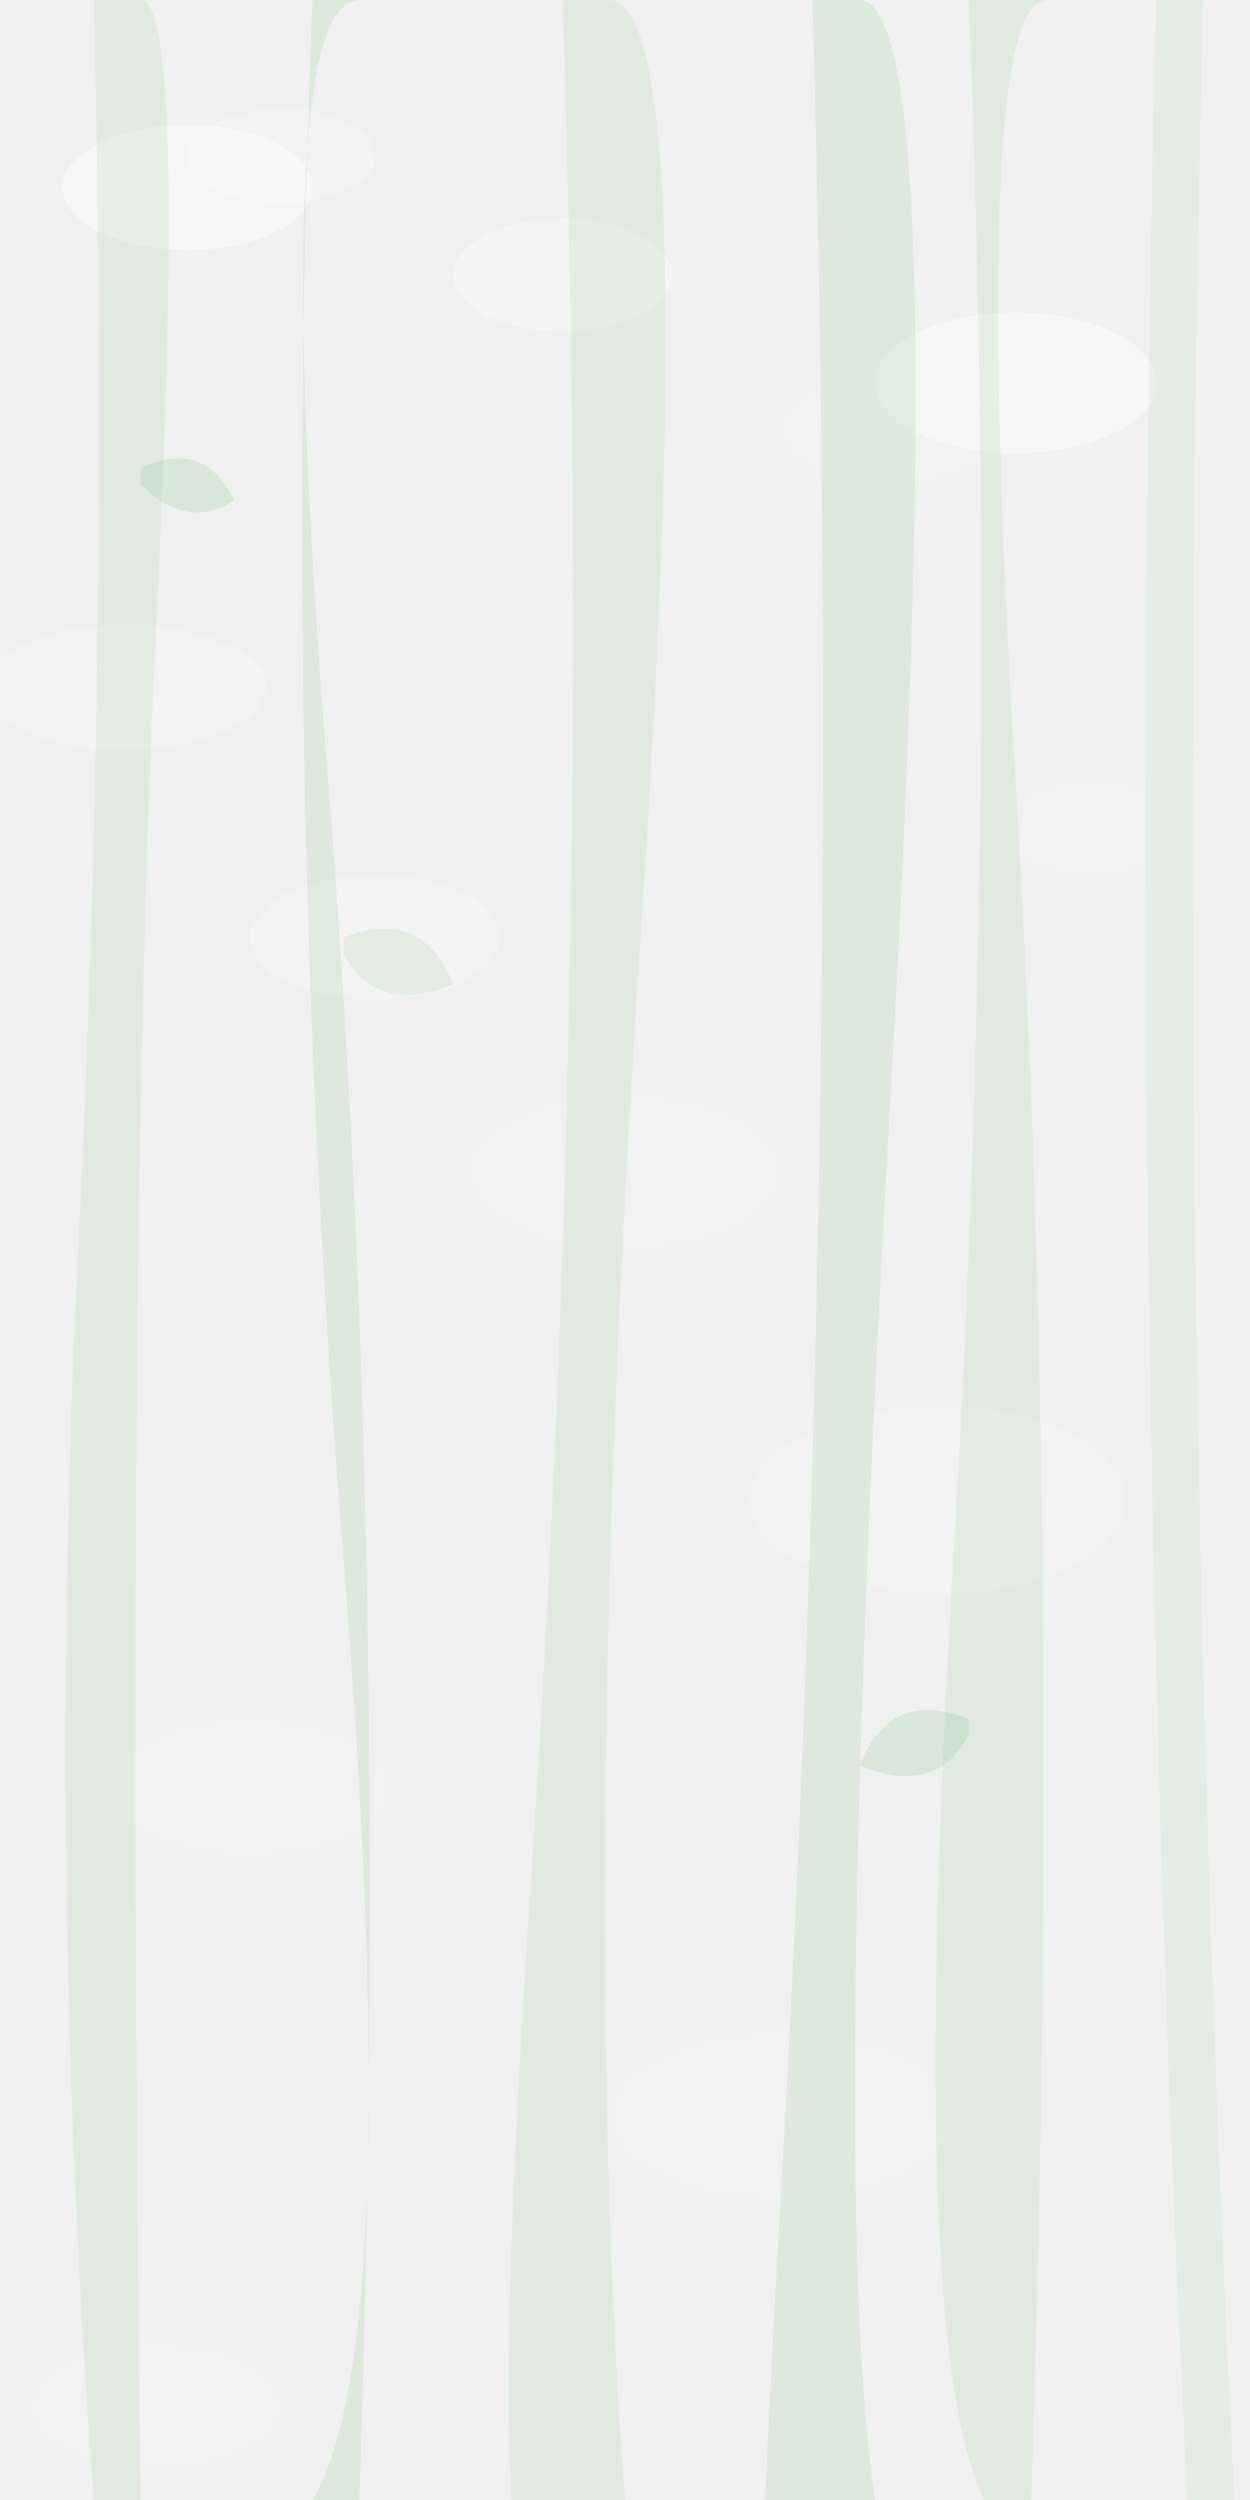
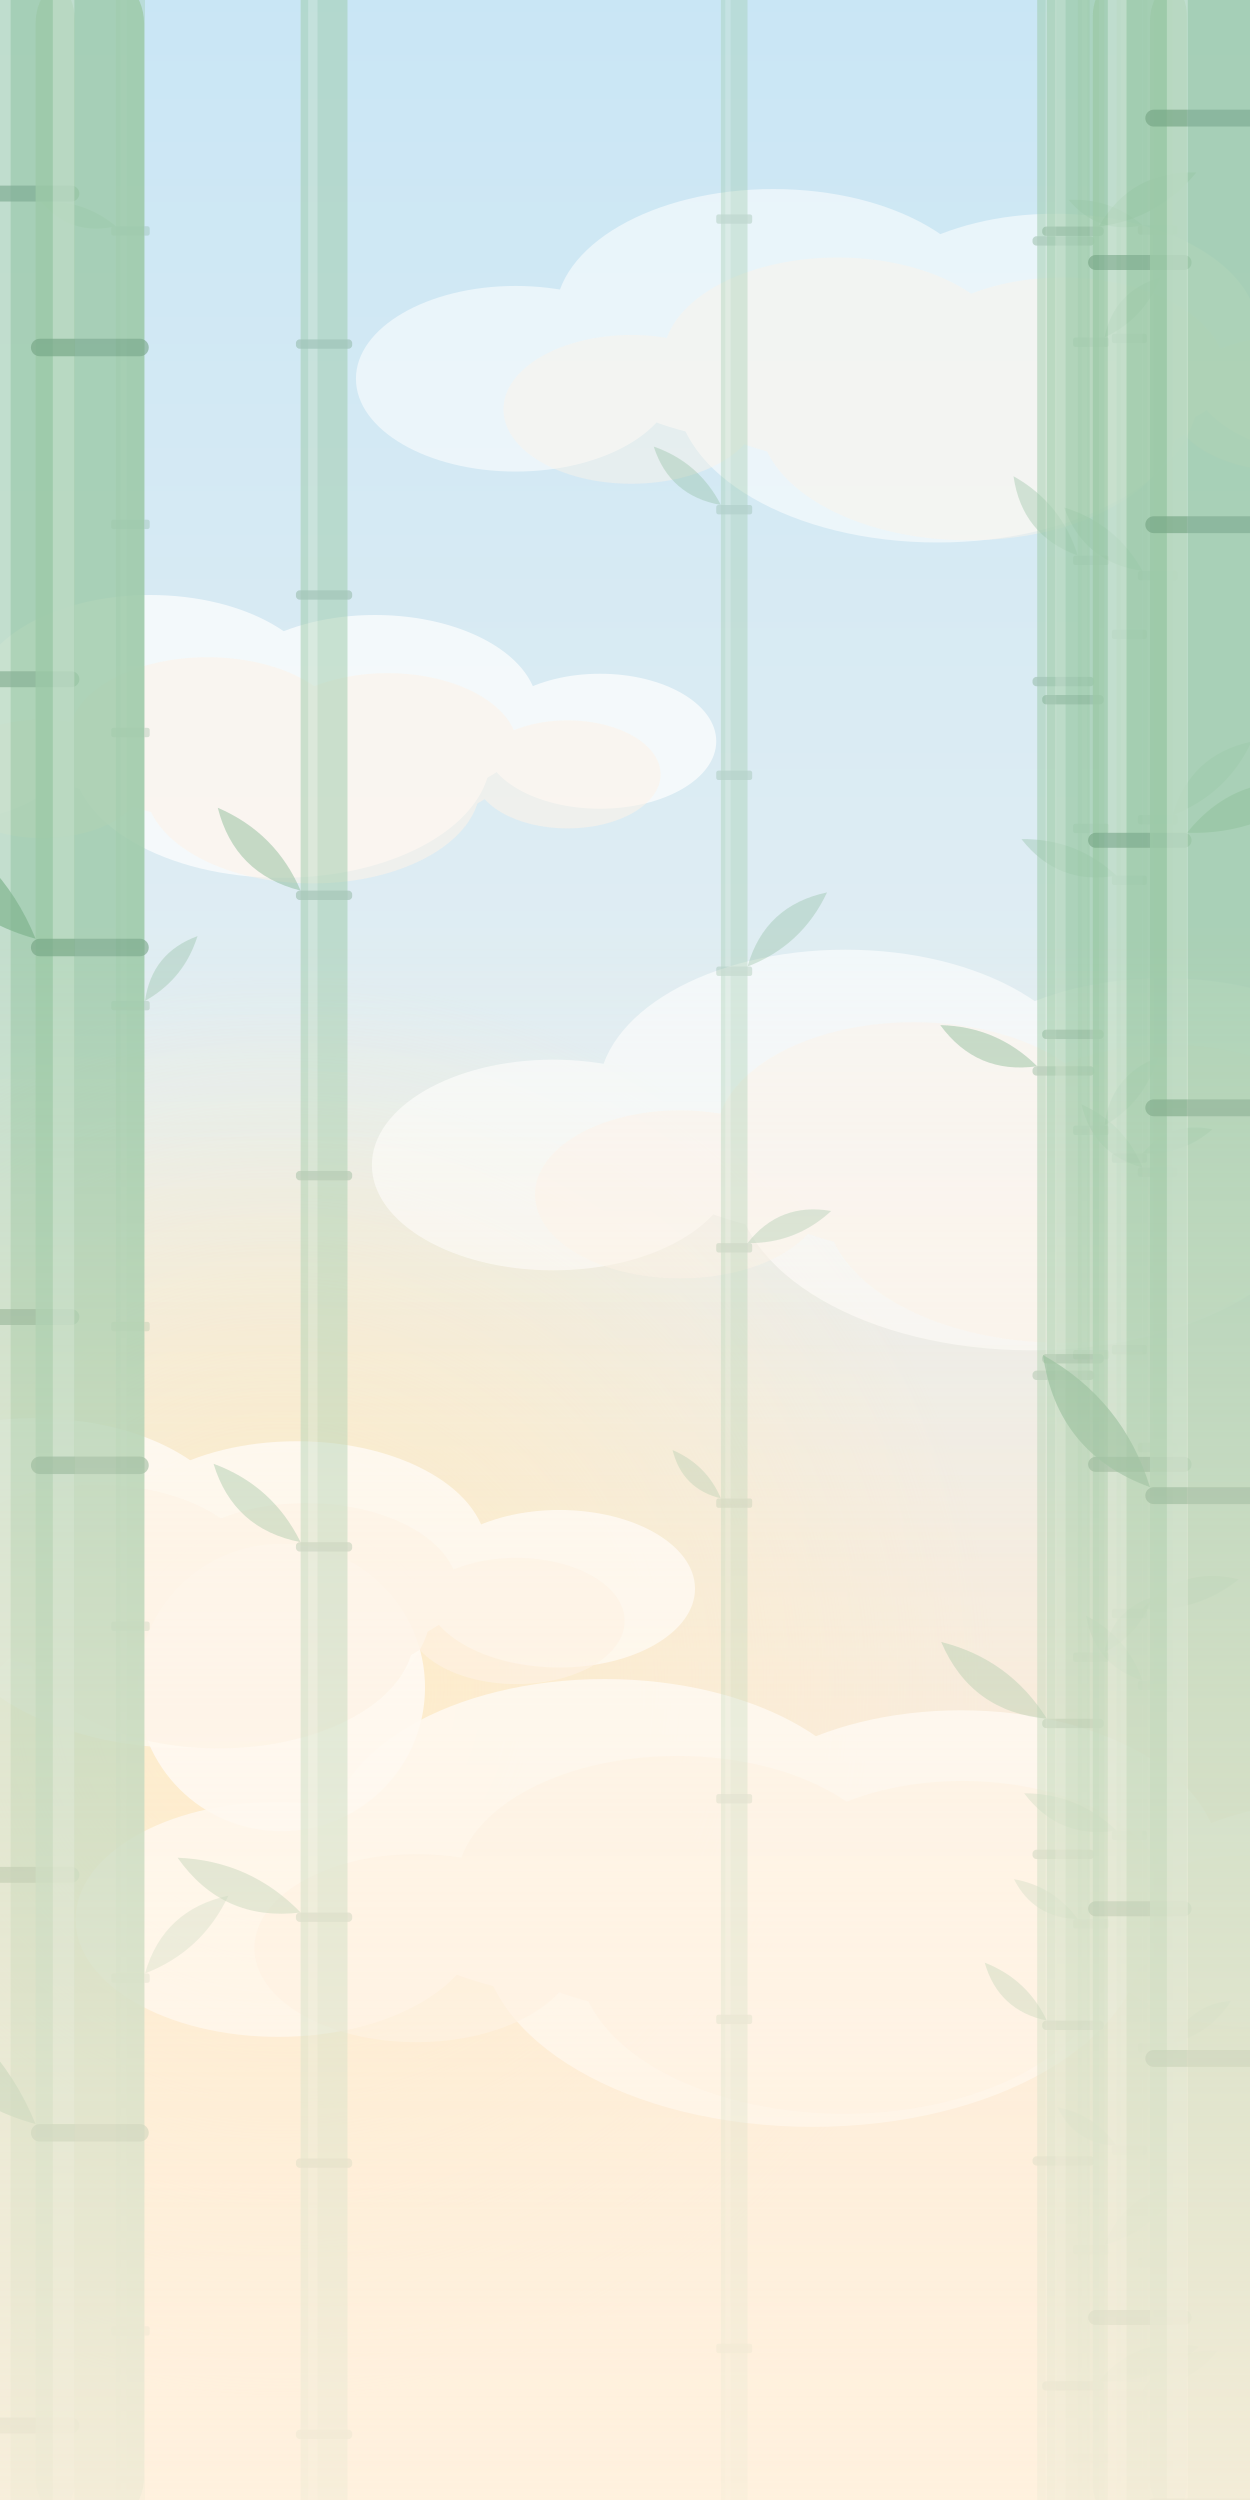
<svg xmlns="http://www.w3.org/2000/svg" viewBox="0 0 400 800">
-   <path d="M0,0h400v800h-400z" fill="none" />
-   <path d="M60,40a40,20 0,1 0,0 40a40,20 0,1 0,0 -40" fill="#ffffff" fill-opacity="0.4" />
-   <path d="M90,35a30,15 0,1 0,0 30a30,15 0,1 0,0 -30" fill="#fafafa" fill-opacity="0.3" />
-   <path d="M180,70a35,18 0,1 0,0 36a35,18 0,1 0,0 -36" fill="#ffffff" fill-opacity="0.25" />
-   <path d="M325,100a45,22.5 0,1 0,0 45a45,22.5 0,1 0,0 -45" fill="#ffffff" fill-opacity="0.4" />
-   <path d="M285,120a35,17.5 0,1 0,0 35a35,17.5 0,1 0,0 -35" fill="#f5f5f5" fill-opacity="0.3" />
-   <path d="M40,200a45,20 0,1 0,0 40a45,20 0,1 0,0 -40" fill="#ffffff" fill-opacity="0.2" />
-   <path d="M350,250a30,15 0,1 0,0 30a30,15 0,1 0,0 -30" fill="#fafafa" fill-opacity="0.15" />
-   <path d="M200,350a50,25 0,1 0,0 50a50,25 0,1 0,0 -50" fill="#ffffff" fill-opacity="0.1" />
-   <path d="M120,280a40,20 0,1 0,0 40a40,20 0,1 0,0 -40" fill="#ffffff" fill-opacity="0.2" />
-   <path d="M300,450a60,30 0,1 0,0 60a60,30 0,1 0,0 -60" fill="#ffffff" fill-opacity="0.15" />
-   <path d="M80,550a45,22 0,1 0,0 44a45,22 0,1 0,0 -44" fill="#ffffff" fill-opacity="0.1" />
-   <path d="M250,650a55,27 0,1 0,0 54a55,27 0,1 0,0 -54" fill="#ffffff" fill-opacity="0.08" />
-   <path d="M50,750a40,20 0,1 0,0 40a40,20 0,1 0,0 -40" fill="#ffffff" fill-opacity="0.1" />
-   <path d="M30,0 Q35,200 25,400 T30,800 L45,800 Q40,400 50,200 T45,0 Z" fill="#a5d6a7" fill-opacity="0.2" />
-   <path d="M100,0 Q90,250 110,500 T100,800 L115,800 Q125,500 105,250 T115,0 Z" fill="#a5d6a7" fill-opacity="0.25" />
-   <path d="M180,0 Q190,300 170,600 T185,800 L200,800 Q185,600 205,300 T195,0 Z" fill="#a5d6a7" fill-opacity="0.2" />
-   <path d="M260,0 Q270,350 250,700 T265,800 L280,800 Q265,700 285,350 T275,0 Z" fill="#a5d6a7" fill-opacity="0.25" />
-   <path d="M310,0 Q320,250 305,500 T315,800 L330,800 Q340,500 325,250 T335,0 Z" fill="#a5d6a7" fill-opacity="0.2" />
-   <path d="M370,0 Q360,400 380,800 L395,800 Q375,400 385,0 Z" fill="#a5d6a7" fill-opacity="0.15" />
-   <path d="M45,150 Q65,140 75,160 Q60,170 45,155 Z" fill="#81c784" fill-opacity="0.2" />
-   <path d="M310,550 Q285,540 275,565 Q300,575 310,555 Z" fill="#81c784" fill-opacity="0.2" />
-   <path d="M110,300 Q135,290 145,315 Q120,325 110,305 Z" fill="#81c784" fill-opacity="0.15" />
+   <defs>
+     <linearGradient id="sky" x1="0" y1="0" x2="0" y2="1">
+       <stop offset="0" stop-color="#C9E6F5" stop-opacity="1" />
+       <stop offset="0.45" stop-color="#E3EEF2" stop-opacity="1" />
+       <stop offset="0.78" stop-color="#FBE7D2" stop-opacity="1" />
+       <stop offset="1" stop-color="#FFF1DE" stop-opacity="1" />
+     </linearGradient>
+     <radialGradient id="glow">
+       <stop offset="0" stop-color="#FFE9B8" stop-opacity="0.9" />
+       <stop offset="1" stop-color="#FFE9B8" stop-opacity="0.0" />
+     </radialGradient>
+     <linearGradient id="mist" x1="0" y1="0" x2="0" y2="1">
+       <stop offset="0" stop-color="#FFF1DE" stop-opacity="0" />
+       <stop offset="1" stop-color="#FFF1DE" stop-opacity="0.85" />
+     </linearGradient>
+   </defs>
+   <rect width="400" height="800" fill="url(#sky)" />
+   <circle cx="90" cy="540" r="230" fill="url(#glow)" />
+   <circle cx="90" cy="540" r="46.0" fill="#FFFFFF" fill-opacity="0.95" />
+   <g opacity="0.55">
+     <ellipse cx="165.0" cy="121.2" rx="51.1" ry="29.7" fill="#FFFFFF" />
+     <ellipse cx="247.5" cy="101.0" rx="69.8" ry="40.5" fill="#FFFFFF" />
+     <ellipse cx="337.5" cy="106.2" rx="65.1" ry="37.8" fill="#FFFFFF" />
+     <ellipse cx="427.5" cy="119.0" rx="46.5" ry="27.0" fill="#FFFFFF" />
+     <ellipse cx="300.0" cy="125.0" rx="83.7" ry="48.6" fill="#FFFFFF" />
+   </g>
+   <g opacity="0.44">
+     <ellipse cx="202.0" cy="131.0" rx="40.9" ry="23.8" fill="#FDF3E8" />
+     <ellipse cx="268.0" cy="114.8" rx="55.8" ry="32.4" fill="#FDF3E8" />
+     <ellipse cx="340.0" cy="119.0" rx="52.1" ry="30.2" fill="#FDF3E8" />
+     <ellipse cx="412.0" cy="129.2" rx="37.2" ry="21.6" fill="#FDF3E8" />
+     <ellipse cx="310.0" cy="134.0" rx="67.0" ry="38.9" fill="#FDF3E8" />
+   </g>
+   <g opacity="0.7">
+     <ellipse cx="-18.0" cy="239.0" rx="40.9" ry="23.8" fill="#FFFFFF" />
+     <ellipse cx="48.0" cy="222.8" rx="55.8" ry="32.4" fill="#FFFFFF" />
+     <ellipse cx="120.0" cy="227.0" rx="52.1" ry="30.2" fill="#FFFFFF" />
+     <ellipse cx="192.0" cy="237.2" rx="37.2" ry="21.6" fill="#FFFFFF" />
+     <ellipse cx="90.0" cy="242.0" rx="67.0" ry="38.9" fill="#FFFFFF" />
+   </g>
+   <g opacity="0.56">
+     <ellipse cx="13.6" cy="249.2" rx="32.7" ry="19.0" fill="#FDF3E8" />
+     <ellipse cx="66.4" cy="236.2" rx="44.6" ry="25.9" fill="#FDF3E8" />
+     <ellipse cx="124.0" cy="239.6" rx="41.7" ry="24.2" fill="#FDF3E8" />
+     <ellipse cx="181.6" cy="247.8" rx="29.8" ry="17.3" fill="#FDF3E8" />
+     <ellipse cx="100.0" cy="251.6" rx="53.6" ry="31.1" fill="#FDF3E8" />
+   </g>
+   <g opacity="0.6">
+     <ellipse cx="177.0" cy="372.8" rx="58.0" ry="33.7" fill="#FFFFFF" />
+     <ellipse cx="270.5" cy="349.8" rx="79.0" ry="45.9" fill="#FFFFFF" />
+     <ellipse cx="372.5" cy="355.8" rx="73.8" ry="42.8" fill="#FFFFFF" />
+     <ellipse cx="474.5" cy="370.2" rx="52.7" ry="30.6" fill="#FFFFFF" />
+     <ellipse cx="330.0" cy="377.0" rx="94.9" ry="55.1" fill="#FFFFFF" />
+   </g>
+   <g opacity="0.48">
+     <ellipse cx="217.6" cy="382.2" rx="46.4" ry="26.9" fill="#FDF3E8" />
+     <ellipse cx="292.4" cy="363.8" rx="63.2" ry="36.7" fill="#FDF3E8" />
+     <ellipse cx="374.0" cy="368.6" rx="59.0" ry="34.3" fill="#FDF3E8" />
+     <ellipse cx="455.6" cy="380.2" rx="42.2" ry="24.5" fill="#FDF3E8" />
+     <ellipse cx="340.0" cy="385.6" rx="75.9" ry="44.1" fill="#FDF3E8" />
+   </g>
+   <g opacity="0.8">
+     <ellipse cx="-66.0" cy="510.5" rx="47.7" ry="27.7" fill="#FFFFFF" />
+     <ellipse cx="11.0" cy="491.6" rx="65.1" ry="37.8" fill="#FFFFFF" />
+     <ellipse cx="95.0" cy="496.5" rx="60.8" ry="35.3" fill="#FFFFFF" />
+     <ellipse cx="179.0" cy="508.4" rx="43.4" ry="25.2" fill="#FFFFFF" />
+     <ellipse cx="60.0" cy="514.0" rx="78.1" ry="45.4" fill="#FFFFFF" />
+   </g>
+   <g opacity="0.64">
+     <ellipse cx="-30.8" cy="520.4" rx="38.2" ry="22.2" fill="#FDF3E8" />
+     <ellipse cx="30.8" cy="505.3" rx="52.1" ry="30.2" fill="#FDF3E8" />
+     <ellipse cx="98.0" cy="509.2" rx="48.6" ry="28.2" fill="#FDF3E8" />
+     <ellipse cx="165.2" cy="518.7" rx="34.7" ry="20.2" fill="#FDF3E8" />
+     <ellipse cx="70.0" cy="523.2" rx="62.5" ry="36.3" fill="#FDF3E8" />
+   </g>
+   <g opacity="0.85">
+     <ellipse cx="89.0" cy="614.2" rx="64.8" ry="37.6" fill="#FFFFFF" />
+     <ellipse cx="193.5" cy="588.6" rx="88.3" ry="51.3" fill="#FFFFFF" />
+     <ellipse cx="307.5" cy="595.2" rx="82.5" ry="47.9" fill="#FFFFFF" />
+     <ellipse cx="421.5" cy="611.4" rx="58.9" ry="34.2" fill="#FFFFFF" />
+     <ellipse cx="260.0" cy="619.0" rx="106.0" ry="61.6" fill="#FFFFFF" />
+   </g>
+   <g opacity="0.68">
+     <ellipse cx="133.2" cy="623.4" rx="51.8" ry="30.1" fill="#FDF3E8" />
+     <ellipse cx="216.8" cy="602.9" rx="70.7" ry="41.0" fill="#FDF3E8" />
+     <ellipse cx="308.0" cy="608.2" rx="66.0" ry="38.3" fill="#FDF3E8" />
+     <ellipse cx="399.2" cy="621.1" rx="47.1" ry="27.4" fill="#FDF3E8" />
+     <ellipse cx="270.0" cy="627.2" rx="84.8" ry="49.2" fill="#FDF3E8" />
+   </g>
+   <g opacity="0.35">
+     <rect x="37.1" y="-10" width="9.3" height="820" rx="4.6" fill="#9CC9A7" />
+     <rect x="38.6" y="-10" width="1.9" height="820" rx="0.9" fill="#E5F3E8" fill-opacity="0.45" />
+     <rect x="35.6" y="72.4" width="12.3" height="3.0" rx="0.7" fill="#6E9E7C" fill-opacity="0.7" />
+     <path transform="translate(37.1 72.4) rotate(198)" d="M0,0 Q12.6,-7.6 25.2,0 Q12.6,5.0 0,0Z" fill="#7EB48D" fill-opacity="0.85" />
+     <rect x="35.6" y="166.3" width="12.3" height="3.0" rx="0.7" fill="#6E9E7C" fill-opacity="0.7" />
+     <rect x="35.6" y="232.9" width="12.3" height="3.0" rx="0.7" fill="#6E9E7C" fill-opacity="0.7" />
+     <rect x="35.6" y="320.3" width="12.3" height="3.0" rx="0.7" fill="#6E9E7C" fill-opacity="0.7" />
+     <path transform="translate(46.4 320.3) rotate(-51)" d="M0,0 Q13.3,-8.0 26.7,0 Q13.3,5.3 0,0Z" fill="#7EB48D" fill-opacity="0.85" />
+     <rect x="35.6" y="423.0" width="12.3" height="3.0" rx="0.7" fill="#6E9E7C" fill-opacity="0.7" />
+     <rect x="35.6" y="518.9" width="12.3" height="3.0" rx="0.7" fill="#6E9E7C" fill-opacity="0.7" />
+     <rect x="35.6" y="631.5" width="12.3" height="3.0" rx="0.7" fill="#6E9E7C" fill-opacity="0.7" />
+     <path transform="translate(46.4 631.5) rotate(-43)" d="M0,0 Q18.2,-10.9 36.5,0 Q18.2,7.3 0,0Z" fill="#7EB48D" fill-opacity="0.85" />
+     <rect x="35.6" y="744.4" width="12.3" height="3.0" rx="0.7" fill="#6E9E7C" fill-opacity="0.7" />
+   </g>
+   <g opacity="0.35">
+     <rect x="230.7" y="-10" width="8.5" height="820" rx="4.3" fill="#9CC9A7" />
+     <rect x="232.1" y="-10" width="1.7" height="820" rx="0.9" fill="#E5F3E8" fill-opacity="0.45" />
+     <rect x="229.2" y="68.6" width="11.5" height="3.0" rx="0.7" fill="#6E9E7C" fill-opacity="0.7" />
+     <rect x="229.2" y="161.6" width="11.5" height="3.0" rx="0.7" fill="#6E9E7C" fill-opacity="0.7" />
+     <path transform="translate(230.7 161.6) rotate(221)" d="M0,0 Q14.3,-8.6 28.5,0 Q14.3,5.7 0,0Z" fill="#7EB48D" fill-opacity="0.85" />
+     <rect x="229.2" y="246.6" width="11.5" height="3.0" rx="0.7" fill="#6E9E7C" fill-opacity="0.7" />
+     <rect x="229.2" y="309.3" width="11.5" height="3.0" rx="0.7" fill="#6E9E7C" fill-opacity="0.7" />
+     <path transform="translate(239.2 309.3) rotate(-43)" d="M0,0 Q17.4,-10.5 34.8,0 Q17.4,7.0 0,0Z" fill="#7EB48D" fill-opacity="0.85" />
+     <rect x="229.2" y="397.8" width="11.5" height="3.0" rx="0.7" fill="#6E9E7C" fill-opacity="0.7" />
+     <path transform="translate(239.2 397.8) rotate(-21)" d="M0,0 Q14.3,-8.6 28.7,0 Q14.3,5.7 0,0Z" fill="#7EB48D" fill-opacity="0.85" />
+     <rect x="229.2" y="479.5" width="11.5" height="3.0" rx="0.7" fill="#6E9E7C" fill-opacity="0.7" />
+     <path transform="translate(230.7 479.5) rotate(225)" d="M0,0 Q10.9,-6.6 21.9,0 Q10.9,4.4 0,0Z" fill="#7EB48D" fill-opacity="0.85" />
+     <rect x="229.2" y="574.1" width="11.5" height="3.0" rx="0.7" fill="#6E9E7C" fill-opacity="0.7" />
+     <rect x="229.2" y="644.7" width="11.5" height="3.0" rx="0.7" fill="#6E9E7C" fill-opacity="0.7" />
+     <rect x="229.2" y="750.0" width="11.5" height="3.0" rx="0.7" fill="#6E9E7C" fill-opacity="0.7" />
+   </g>
+   <g opacity="0.35">
+     <rect x="344.9" y="-10" width="8.5" height="820" rx="4.3" fill="#9CC9A7" />
+     <rect x="346.2" y="-10" width="1.7" height="820" rx="0.9" fill="#E5F3E8" fill-opacity="0.45" />
+     <rect x="343.4" y="108.0" width="11.5" height="3.0" rx="0.7" fill="#6E9E7C" fill-opacity="0.7" />
+     <path transform="translate(353.4 108.0) rotate(-47)" d="M0,0 Q13.1,-7.9 26.3,0 Q13.1,5.3 0,0Z" fill="#7EB48D" fill-opacity="0.85" />
+     <rect x="343.4" y="177.8" width="11.5" height="3.0" rx="0.7" fill="#6E9E7C" fill-opacity="0.7" />
+     <path transform="translate(344.9 177.8) rotate(231)" d="M0,0 Q16.3,-9.8 32.7,0 Q16.3,6.5 0,0Z" fill="#7EB48D" fill-opacity="0.85" />
+     <rect x="343.4" y="263.6" width="11.5" height="3.0" rx="0.7" fill="#6E9E7C" fill-opacity="0.7" />
+     <rect x="343.4" y="360.2" width="11.5" height="3.0" rx="0.7" fill="#6E9E7C" fill-opacity="0.7" />
+     <path transform="translate(353.4 360.2) rotate(-52)" d="M0,0 Q13.9,-8.3 27.8,0 Q13.9,5.6 0,0Z" fill="#7EB48D" fill-opacity="0.85" />
+     <rect x="343.4" y="432.0" width="11.5" height="3.0" rx="0.7" fill="#6E9E7C" fill-opacity="0.7" />
+     <rect x="343.4" y="528.8" width="11.5" height="3.0" rx="0.7" fill="#6E9E7C" fill-opacity="0.7" />
+     <path transform="translate(353.4 528.8) rotate(-49)" d="M0,0 Q11.8,-7.1 23.5,0 Q11.8,4.7 0,0Z" fill="#7EB48D" fill-opacity="0.85" />
+     <rect x="343.4" y="614.1" width="11.5" height="3.0" rx="0.7" fill="#6E9E7C" fill-opacity="0.7" />
+     <path transform="translate(344.9 614.1) rotate(212)" d="M0,0 Q12.1,-7.2 24.1,0 Q12.1,4.8 0,0Z" fill="#7EB48D" fill-opacity="0.85" />
+     <rect x="343.4" y="718.4" width="11.5" height="3.0" rx="0.7" fill="#6E9E7C" fill-opacity="0.7" />
+     <path transform="translate(353.4 718.4) rotate(-38)" d="M0,0 Q15.2,-9.1 30.4,0 Q15.2,6.1 0,0Z" fill="#7EB48D" fill-opacity="0.85" />
+     <rect x="343.4" y="785.1" width="11.5" height="3.0" rx="0.7" fill="#6E9E7C" fill-opacity="0.7" />
+   </g>
+   <g opacity="0.35">
+     <rect x="357.3" y="-10" width="8.2" height="820" rx="4.1" fill="#9CC9A7" />
+     <rect x="358.7" y="-10" width="1.6" height="820" rx="0.8" fill="#E5F3E8" fill-opacity="0.45" />
+     <rect x="355.8" y="106.8" width="11.2" height="3.0" rx="0.7" fill="#6E9E7C" fill-opacity="0.7" />
+     <rect x="355.8" y="201.5" width="11.2" height="3.0" rx="0.7" fill="#6E9E7C" fill-opacity="0.7" />
+     <rect x="355.8" y="280.2" width="11.2" height="3.0" rx="0.7" fill="#6E9E7C" fill-opacity="0.7" />
+     <path transform="translate(357.3 280.2) rotate(201)" d="M0,0 Q16.3,-9.8 32.6,0 Q16.3,6.5 0,0Z" fill="#7EB48D" fill-opacity="0.85" />
+     <rect x="355.8" y="369.1" width="11.2" height="3.0" rx="0.7" fill="#6E9E7C" fill-opacity="0.7" />
+     <path transform="translate(365.6 369.1) rotate(-19)" d="M0,0 Q11.9,-7.1 23.7,0 Q11.9,4.7 0,0Z" fill="#7EB48D" fill-opacity="0.85" />
+     <rect x="355.8" y="430.4" width="11.2" height="3.0" rx="0.7" fill="#6E9E7C" fill-opacity="0.7" />
+     <rect x="355.8" y="514.8" width="11.2" height="3.0" rx="0.7" fill="#6E9E7C" fill-opacity="0.7" />
+     <path transform="translate(365.6 514.8) rotate(-17)" d="M0,0 Q16.1,-9.6 32.2,0 Q16.1,6.4 0,0Z" fill="#7EB48D" fill-opacity="0.85" />
+     <rect x="355.8" y="585.8" width="11.2" height="3.0" rx="0.7" fill="#6E9E7C" fill-opacity="0.7" />
+     <path transform="translate(357.3 585.8) rotate(202)" d="M0,0 Q16.0,-9.6 31.9,0 Q16.0,6.4 0,0Z" fill="#7EB48D" fill-opacity="0.85" />
+     <rect x="355.8" y="686.6" width="11.2" height="3.0" rx="0.7" fill="#6E9E7C" fill-opacity="0.7" />
+     <path transform="translate(357.3 686.6) rotate(213)" d="M0,0 Q11.3,-6.8 22.6,0 Q11.3,4.5 0,0Z" fill="#7EB48D" fill-opacity="0.85" />
+     <rect x="355.8" y="765.0" width="11.2" height="3.0" rx="0.7" fill="#6E9E7C" fill-opacity="0.7" />
+     <path transform="translate(365.6 765.0) rotate(-28)" d="M0,0 Q13.6,-8.2 27.3,0 Q13.6,5.5 0,0Z" fill="#7EB48D" fill-opacity="0.85" />
+   </g>
+   <g opacity="0.35">
+     <rect x="365.6" y="-10" width="9.7" height="820" rx="4.8" fill="#9CC9A7" />
+     <rect x="367.2" y="-10" width="1.9" height="820" rx="1.0" fill="#E5F3E8" fill-opacity="0.45" />
+     <rect x="364.1" y="72.1" width="12.7" height="3.0" rx="0.8" fill="#6E9E7C" fill-opacity="0.7" />
+     <path transform="translate(365.6 72.1) rotate(199)" d="M0,0 Q12.5,-7.5 25.0,0 Q12.5,5.0 0,0Z" fill="#7EB48D" fill-opacity="0.85" />
+     <rect x="364.1" y="182.7" width="12.7" height="3.0" rx="0.8" fill="#6E9E7C" fill-opacity="0.7" />
+     <path transform="translate(365.6 182.7) rotate(219)" d="M0,0 Q16.1,-9.7 32.3,0 Q16.1,6.5 0,0Z" fill="#7EB48D" fill-opacity="0.85" />
+     <rect x="364.1" y="260.8" width="12.7" height="3.0" rx="0.8" fill="#6E9E7C" fill-opacity="0.7" />
+     <path transform="translate(375.3 260.8) rotate(-43)" d="M0,0 Q17.2,-10.3 34.4,0 Q17.2,6.9 0,0Z" fill="#7EB48D" fill-opacity="0.85" />
+     <rect x="364.1" y="373.6" width="12.7" height="3.0" rx="0.8" fill="#6E9E7C" fill-opacity="0.7" />
+     <path transform="translate(365.6 373.6) rotate(226)" d="M0,0 Q14.1,-8.4 28.1,0 Q14.1,5.6 0,0Z" fill="#7EB48D" fill-opacity="0.85" />
+     <rect x="364.1" y="461.7" width="12.7" height="3.0" rx="0.8" fill="#6E9E7C" fill-opacity="0.7" />
+     <rect x="364.1" y="537.8" width="12.7" height="3.0" rx="0.8" fill="#6E9E7C" fill-opacity="0.7" />
+     <path transform="translate(365.6 537.8) rotate(229)" d="M0,0 Q13.8,-8.3 27.5,0 Q13.8,5.5 0,0Z" fill="#7EB48D" fill-opacity="0.85" />
+     <rect x="364.1" y="653.8" width="12.7" height="3.0" rx="0.8" fill="#6E9E7C" fill-opacity="0.7" />
+     <path transform="translate(375.3 653.8) rotate(-36)" d="M0,0 Q11.5,-6.9 23.1,0 Q11.5,4.6 0,0Z" fill="#7EB48D" fill-opacity="0.85" />
+     <rect x="364.1" y="722.5" width="12.7" height="3.0" rx="0.8" fill="#6E9E7C" fill-opacity="0.7" />
+   </g>
+   <g opacity="0.5">
+     <rect x="96.2" y="-10" width="15.0" height="820" rx="7.5" fill="#9CC9A7" />
+     <rect x="98.6" y="-10" width="3.0" height="820" rx="1.5" fill="#E5F3E8" fill-opacity="0.45" />
+     <rect x="94.7" y="108.6" width="18.0" height="3.0" rx="1.2" fill="#6E9E7C" fill-opacity="0.7" />
+     <rect x="94.7" y="188.9" width="18.0" height="3.0" rx="1.2" fill="#6E9E7C" fill-opacity="0.7" />
+     <rect x="94.7" y="285.0" width="18.0" height="3.0" rx="1.2" fill="#6E9E7C" fill-opacity="0.7" />
+     <path transform="translate(96.2 285.0) rotate(225)" d="M0,0 Q18.7,-11.2 37.5,0 Q18.7,7.5 0,0Z" fill="#7EB48D" fill-opacity="0.85" />
+     <rect x="94.7" y="374.7" width="18.0" height="3.0" rx="1.2" fill="#6E9E7C" fill-opacity="0.7" />
+     <rect x="94.7" y="493.5" width="18.0" height="3.0" rx="1.2" fill="#6E9E7C" fill-opacity="0.7" />
+     <path transform="translate(96.2 493.5) rotate(222)" d="M0,0 Q18.8,-11.3 37.5,0 Q18.8,7.5 0,0Z" fill="#7EB48D" fill-opacity="0.85" />
+     <rect x="94.7" y="612.0" width="18.0" height="3.0" rx="1.2" fill="#6E9E7C" fill-opacity="0.7" />
+     <path transform="translate(96.2 612.0) rotate(204)" d="M0,0 Q21.5,-12.9 43.1,0 Q21.5,8.6 0,0Z" fill="#7EB48D" fill-opacity="0.85" />
+     <rect x="94.7" y="690.7" width="18.0" height="3.0" rx="1.2" fill="#6E9E7C" fill-opacity="0.7" />
+     <rect x="94.7" y="777.5" width="18.0" height="3.0" rx="1.2" fill="#6E9E7C" fill-opacity="0.7" />
+   </g>
+   <g opacity="0.5">
+     <rect x="331.9" y="-10" width="16.8" height="820" rx="8.4" fill="#9CC9A7" />
+     <rect x="334.6" y="-10" width="3.4" height="820" rx="1.7" fill="#E5F3E8" fill-opacity="0.45" />
+     <rect x="330.4" y="75.6" width="19.8" height="3.0" rx="1.3" fill="#6E9E7C" fill-opacity="0.7" />
+     <rect x="330.4" y="216.6" width="19.8" height="3.0" rx="1.3" fill="#6E9E7C" fill-opacity="0.7" />
+     <rect x="330.4" y="341.2" width="19.8" height="3.0" rx="1.3" fill="#6E9E7C" fill-opacity="0.7" />
+     <path transform="translate(331.9 341.2) rotate(203)" d="M0,0 Q16.8,-10.1 33.7,0 Q16.8,6.7 0,0Z" fill="#7EB48D" fill-opacity="0.85" />
+     <rect x="330.4" y="438.6" width="19.8" height="3.0" rx="1.3" fill="#6E9E7C" fill-opacity="0.7" />
+     <rect x="330.4" y="591.9" width="19.8" height="3.0" rx="1.3" fill="#6E9E7C" fill-opacity="0.7" />
+     <rect x="330.4" y="690.0" width="19.8" height="3.0" rx="1.3" fill="#6E9E7C" fill-opacity="0.7" />
+   </g>
+   <g opacity="0.5">
+     <rect x="335.0" y="-10" width="16.7" height="820" rx="8.3" fill="#9CC9A7" />
+     <rect x="337.7" y="-10" width="3.3" height="820" rx="1.7" fill="#E5F3E8" fill-opacity="0.45" />
+     <rect x="333.5" y="72.5" width="19.7" height="3.0" rx="1.3" fill="#6E9E7C" fill-opacity="0.7" />
+     <path transform="translate(351.6 72.5) rotate(-29)" d="M0,0 Q17.8,-10.7 35.7,0 Q17.8,7.1 0,0Z" fill="#7EB48D" fill-opacity="0.85" />
+     <rect x="333.5" y="222.4" width="19.7" height="3.0" rx="1.3" fill="#6E9E7C" fill-opacity="0.7" />
+     <rect x="333.5" y="329.5" width="19.7" height="3.0" rx="1.3" fill="#6E9E7C" fill-opacity="0.7" />
+     <rect x="333.5" y="433.3" width="19.7" height="3.0" rx="1.3" fill="#6E9E7C" fill-opacity="0.7" />
+     <rect x="333.5" y="550.0" width="19.7" height="3.0" rx="1.3" fill="#6E9E7C" fill-opacity="0.7" />
+     <path transform="translate(335.0 550.0) rotate(216)" d="M0,0 Q20.9,-12.5 41.8,0 Q20.9,8.4 0,0Z" fill="#7EB48D" fill-opacity="0.85" />
+     <rect x="333.5" y="646.6" width="19.7" height="3.0" rx="1.3" fill="#6E9E7C" fill-opacity="0.7" />
+     <path transform="translate(335.0 646.6) rotate(223)" d="M0,0 Q13.6,-8.2 27.2,0 Q13.6,5.4 0,0Z" fill="#7EB48D" fill-opacity="0.85" />
+     <rect x="333.5" y="762.0" width="19.7" height="3.0" rx="1.3" fill="#6E9E7C" fill-opacity="0.7" />
+     <path transform="translate(351.6 762.0) rotate(-19)" d="M0,0 Q16.9,-10.2 33.9,0 Q16.9,6.8 0,0Z" fill="#7EB48D" fill-opacity="0.85" />
+   </g>
+   <g opacity="0.8">
+     <rect x="-8.1" y="-10" width="32.0" height="820" rx="16.0" fill="#9CC9A7" />
+     <rect x="-3.0" y="-10" width="6.4" height="820" rx="3.2" fill="#E5F3E8" fill-opacity="0.45" />
+     <rect x="-9.6" y="59.4" width="35.0" height="5.1" rx="2.6" fill="#6E9E7C" fill-opacity="0.7" />
+     <path transform="translate(-8.1 59.4) rotate(219)" d="M0,0 Q24.2,-14.5 48.5,0 Q24.2,9.7 0,0Z" fill="#7EB48D" fill-opacity="0.85" />
+     <rect x="-9.6" y="214.8" width="35.0" height="5.1" rx="2.6" fill="#6E9E7C" fill-opacity="0.7" />
+     <rect x="-9.6" y="418.9" width="35.0" height="5.1" rx="2.6" fill="#6E9E7C" fill-opacity="0.7" />
+     <rect x="-9.6" y="597.4" width="35.0" height="5.1" rx="2.6" fill="#6E9E7C" fill-opacity="0.7" />
+     <path transform="translate(-8.1 597.4) rotate(197)" d="M0,0 Q23.2,-13.9 46.3,0 Q23.2,9.3 0,0Z" fill="#7EB48D" fill-opacity="0.85" />
+     <rect x="-9.6" y="773.6" width="35.0" height="5.1" rx="2.6" fill="#6E9E7C" fill-opacity="0.7" />
+     <path transform="translate(-8.1 773.6) rotate(210)" d="M0,0 Q22.7,-13.6 45.4,0 Q22.7,9.1 0,0Z" fill="#7EB48D" fill-opacity="0.85" />
+   </g>
+   <g opacity="0.8">
+     <rect x="11.4" y="-10" width="34.7" height="820" rx="17.4" fill="#9CC9A7" />
+     <rect x="16.9" y="-10" width="6.9" height="820" rx="3.5" fill="#E5F3E8" fill-opacity="0.45" />
+     <rect x="9.9" y="108.4" width="37.7" height="5.6" rx="2.8" fill="#6E9E7C" fill-opacity="0.7" />
+     <rect x="9.9" y="300.4" width="37.7" height="5.6" rx="2.8" fill="#6E9E7C" fill-opacity="0.7" />
+     <path transform="translate(11.4 300.4) rotate(226)" d="M0,0 Q28.0,-16.8 55.9,0 Q28.0,11.2 0,0Z" fill="#7EB48D" fill-opacity="0.85" />
+     <rect x="9.9" y="466.1" width="37.7" height="5.6" rx="2.8" fill="#6E9E7C" fill-opacity="0.7" />
+     <rect x="9.9" y="679.7" width="37.7" height="5.6" rx="2.8" fill="#6E9E7C" fill-opacity="0.7" />
+     <path transform="translate(11.4 679.7) rotate(226)" d="M0,0 Q31.1,-18.6 62.1,0 Q31.1,12.4 0,0Z" fill="#7EB48D" fill-opacity="0.85" />
+   </g>
+   <g opacity="0.8">
+     <rect x="349.7" y="-10" width="30.1" height="820" rx="15.0" fill="#9CC9A7" />
+     <rect x="354.5" y="-10" width="6.0" height="820" rx="3.0" fill="#E5F3E8" fill-opacity="0.45" />
+     <rect x="348.2" y="81.6" width="33.1" height="4.8" rx="2.4" fill="#6E9E7C" fill-opacity="0.7" />
+     <rect x="348.2" y="266.5" width="33.1" height="4.8" rx="2.4" fill="#6E9E7C" fill-opacity="0.7" />
+     <path transform="translate(379.8 266.5) rotate(-20)" d="M0,0 Q22.3,-13.4 44.6,0 Q22.3,8.9 0,0Z" fill="#7EB48D" fill-opacity="0.85" />
+     <rect x="348.2" y="466.2" width="33.1" height="4.8" rx="2.4" fill="#6E9E7C" fill-opacity="0.7" />
+     <rect x="348.2" y="608.4" width="33.1" height="4.8" rx="2.4" fill="#6E9E7C" fill-opacity="0.7" />
+     <rect x="348.2" y="739.2" width="33.1" height="4.8" rx="2.4" fill="#6E9E7C" fill-opacity="0.7" />
+   </g>
+   <g opacity="0.8">
+     <rect x="368.0" y="-10" width="33.6" height="820" rx="16.8" fill="#9CC9A7" />
+     <rect x="373.4" y="-10" width="6.7" height="820" rx="3.4" fill="#E5F3E8" fill-opacity="0.45" />
+     <rect x="366.5" y="35.1" width="36.6" height="5.4" rx="2.7" fill="#6E9E7C" fill-opacity="0.7" />
+     <rect x="366.5" y="165.2" width="36.6" height="5.4" rx="2.7" fill="#6E9E7C" fill-opacity="0.7" />
+     <rect x="366.5" y="351.8" width="36.6" height="5.4" rx="2.7" fill="#6E9E7C" fill-opacity="0.7" />
+     <path transform="translate(401.6 351.8) rotate(-23)" d="M0,0 Q19.0,-11.4 38.0,0 Q19.0,7.6 0,0Z" fill="#7EB48D" fill-opacity="0.85" />
+     <rect x="366.5" y="475.9" width="36.6" height="5.4" rx="2.7" fill="#6E9E7C" fill-opacity="0.7" />
+     <path transform="translate(368.0 475.9) rotate(231)" d="M0,0 Q27.2,-16.3 54.4,0 Q27.2,10.9 0,0Z" fill="#7EB48D" fill-opacity="0.85" />
+     <rect x="366.5" y="656.0" width="36.6" height="5.4" rx="2.7" fill="#6E9E7C" fill-opacity="0.7" />
+     <rect x="366.5" y="799.5" width="36.6" height="5.4" rx="2.7" fill="#6E9E7C" fill-opacity="0.7" />
+   </g>
+   <rect x="0" y="300" width="400" height="500" fill="url(#mist)" />
</svg>
